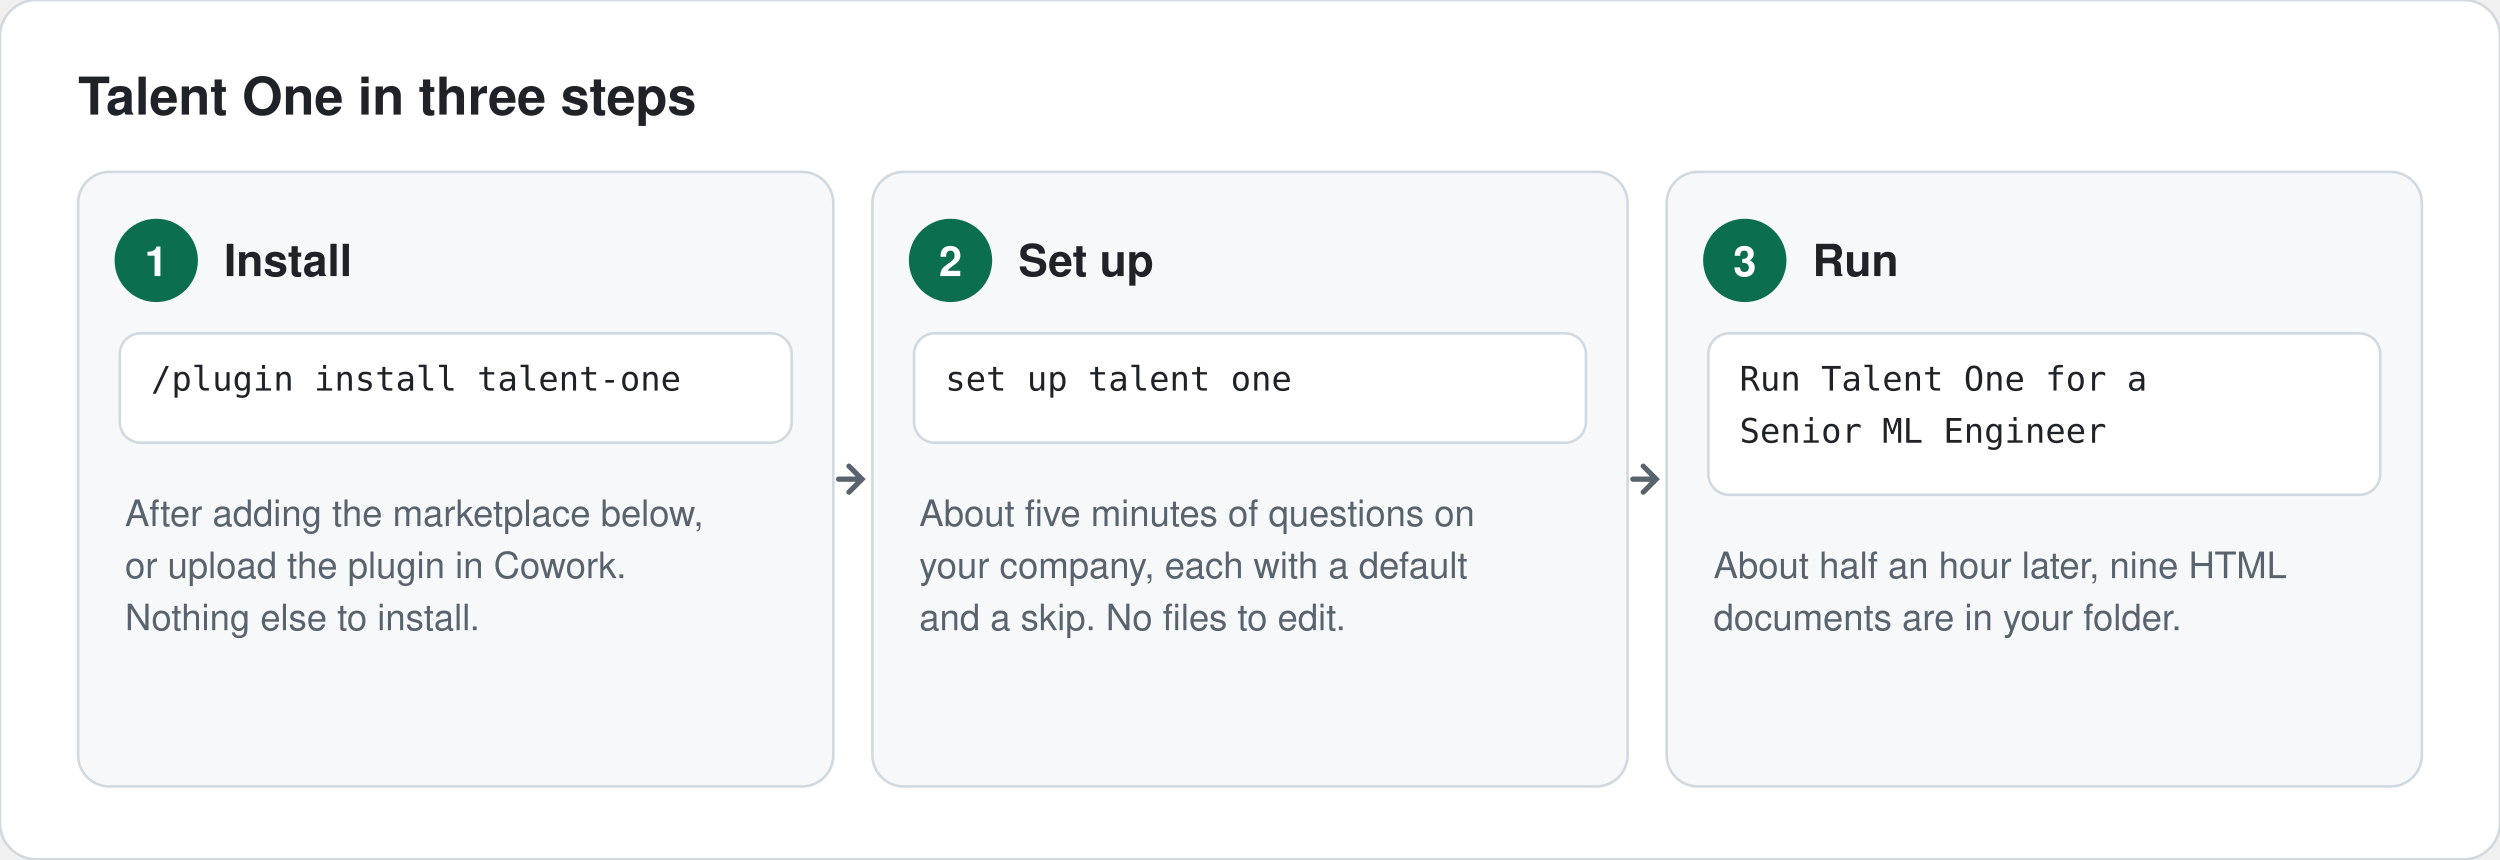
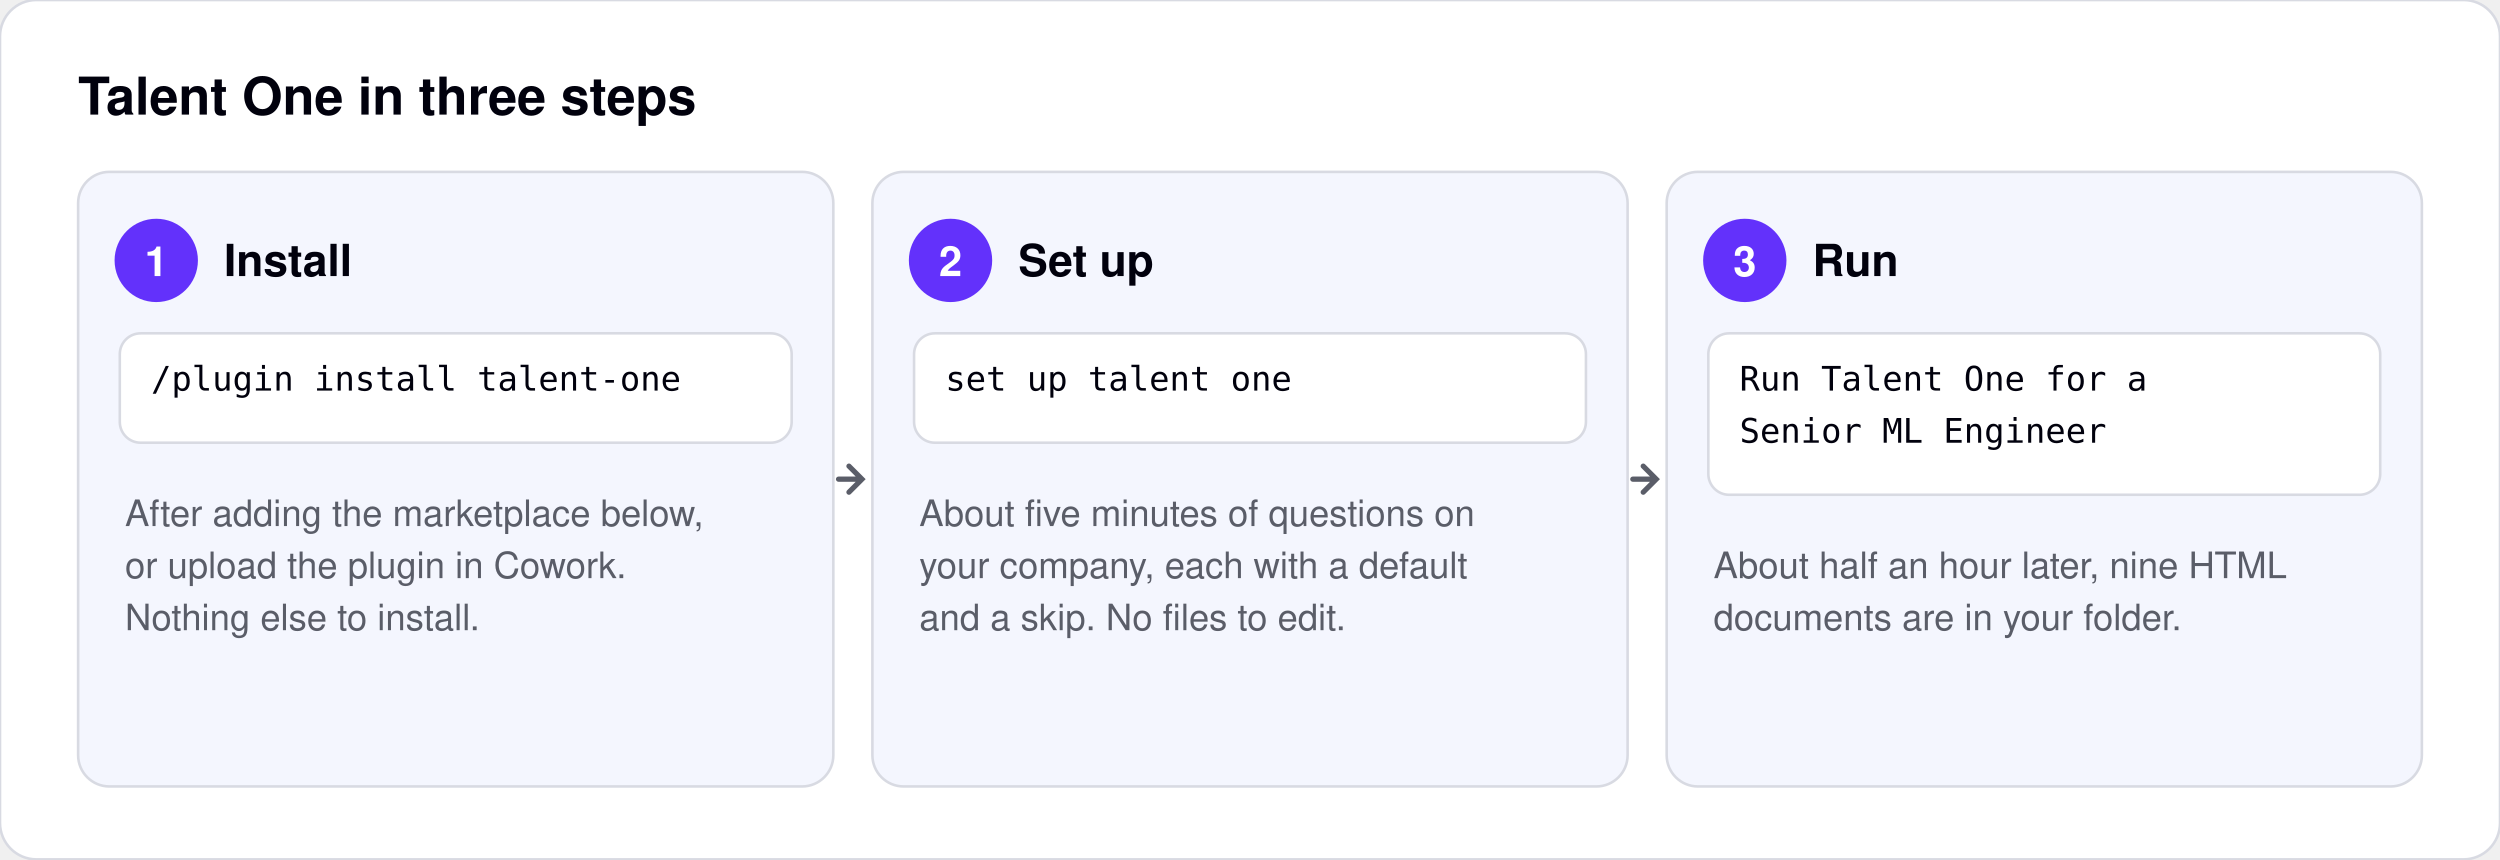
<svg xmlns="http://www.w3.org/2000/svg" viewBox="0 0 960 330" width="960" height="330" role="img" aria-label="Talent One in three steps">
-   <rect width="960" height="330" rx="14" fill="#ffffff" stroke="#d1d9e0" />
-   <text x="30" y="44" font-size="20" fill="#1f2328" font-weight="700" font-family="-apple-system,Segoe UI,Helvetica,Arial,sans-serif" text-anchor="start">Talent One in three steps</text>
-   <rect x="30" y="66" width="290" height="236" rx="12" fill="#f6f8fa" stroke="#d1d9e0" />
-   <circle cx="60" cy="100" r="16" fill="#0b6e4f" />
+   <rect width="960" height="330" rx="14" fill="#ffffff" stroke="#D8DAE2" />
+   <text x="30" y="44" font-size="20" fill="#01010D" font-weight="700" font-family="-apple-system,Segoe UI,Helvetica,Arial,sans-serif" text-anchor="start">Talent One in three steps</text>
+   <rect x="30" y="66" width="290" height="236" rx="12" fill="#F4F6FE" stroke="#D8DAE2" />
+   <circle cx="60" cy="100" r="16" fill="#6331FB" />
  <text x="60" y="106" font-size="16" fill="#ffffff" font-weight="700" font-family="-apple-system,Segoe UI,Helvetica,Arial,sans-serif" text-anchor="middle">1</text>
-   <text x="86" y="106" font-size="17" fill="#1f2328" font-weight="700" font-family="-apple-system,Segoe UI,Helvetica,Arial,sans-serif" text-anchor="start">Install</text>
-   <rect x="46" y="128" width="258" height="42" rx="8" fill="#ffffff" stroke="#d1d9e0" />
-   <text x="58" y="150" font-size="13" fill="#1f2328" font-weight="400" font-family="ui-monospace,Consolas,Menlo,monospace" text-anchor="start">/plugin install talent-one</text>
-   <text x="48" y="202" font-size="14" fill="#59636e" font-weight="400" font-family="-apple-system,Segoe UI,Helvetica,Arial,sans-serif" text-anchor="start">After adding the marketplace below,</text>
-   <text x="48" y="222" font-size="14" fill="#59636e" font-weight="400" font-family="-apple-system,Segoe UI,Helvetica,Arial,sans-serif" text-anchor="start">or upload the plugin in Cowork.</text>
-   <text x="48" y="242" font-size="14" fill="#59636e" font-weight="400" font-family="-apple-system,Segoe UI,Helvetica,Arial,sans-serif" text-anchor="start">Nothing else to install.</text>
-   <path d="M322 184 h9 m-5 -5 l5 5 l-5 5" stroke="#59636e" stroke-width="2" fill="none" stroke-linecap="round" />
-   <rect x="335" y="66" width="290" height="236" rx="12" fill="#f6f8fa" stroke="#d1d9e0" />
-   <circle cx="365" cy="100" r="16" fill="#0b6e4f" />
+   <text x="86" y="106" font-size="17" fill="#01010D" font-weight="700" font-family="-apple-system,Segoe UI,Helvetica,Arial,sans-serif" text-anchor="start">Install</text>
+   <rect x="46" y="128" width="258" height="42" rx="8" fill="#ffffff" stroke="#D8DAE2" />
+   <text x="58" y="150" font-size="13" fill="#01010D" font-weight="400" font-family="ui-monospace,Consolas,Menlo,monospace" text-anchor="start">/plugin install talent-one</text>
+   <text x="48" y="202" font-size="14" fill="#5A5D68" font-weight="400" font-family="-apple-system,Segoe UI,Helvetica,Arial,sans-serif" text-anchor="start">After adding the marketplace below,</text>
+   <text x="48" y="222" font-size="14" fill="#5A5D68" font-weight="400" font-family="-apple-system,Segoe UI,Helvetica,Arial,sans-serif" text-anchor="start">or upload the plugin in Cowork.</text>
+   <text x="48" y="242" font-size="14" fill="#5A5D68" font-weight="400" font-family="-apple-system,Segoe UI,Helvetica,Arial,sans-serif" text-anchor="start">Nothing else to install.</text>
+   <path d="M322 184 h9 m-5 -5 l5 5 l-5 5" stroke="#5A5D68" stroke-width="2" fill="none" stroke-linecap="round" />
+   <rect x="335" y="66" width="290" height="236" rx="12" fill="#F4F6FE" stroke="#D8DAE2" />
+   <circle cx="365" cy="100" r="16" fill="#6331FB" />
  <text x="365" y="106" font-size="16" fill="#ffffff" font-weight="700" font-family="-apple-system,Segoe UI,Helvetica,Arial,sans-serif" text-anchor="middle">2</text>
-   <text x="391" y="106" font-size="17" fill="#1f2328" font-weight="700" font-family="-apple-system,Segoe UI,Helvetica,Arial,sans-serif" text-anchor="start">Set up</text>
-   <rect x="351" y="128" width="258" height="42" rx="8" fill="#ffffff" stroke="#d1d9e0" />
-   <text x="363" y="150" font-size="13" fill="#1f2328" font-weight="400" font-family="ui-monospace,Consolas,Menlo,monospace" text-anchor="start">set up talent one</text>
-   <text x="353" y="202" font-size="14" fill="#59636e" font-weight="400" font-family="-apple-system,Segoe UI,Helvetica,Arial,sans-serif" text-anchor="start">About five minutes of questions on</text>
-   <text x="353" y="222" font-size="14" fill="#59636e" font-weight="400" font-family="-apple-system,Segoe UI,Helvetica,Arial,sans-serif" text-anchor="start">your company, each with a default</text>
-   <text x="353" y="242" font-size="14" fill="#59636e" font-weight="400" font-family="-apple-system,Segoe UI,Helvetica,Arial,sans-serif" text-anchor="start">and a skip. No files to edit.</text>
-   <path d="M627 184 h9 m-5 -5 l5 5 l-5 5" stroke="#59636e" stroke-width="2" fill="none" stroke-linecap="round" />
-   <rect x="640" y="66" width="290" height="236" rx="12" fill="#f6f8fa" stroke="#d1d9e0" />
-   <circle cx="670" cy="100" r="16" fill="#0b6e4f" />
+   <text x="391" y="106" font-size="17" fill="#01010D" font-weight="700" font-family="-apple-system,Segoe UI,Helvetica,Arial,sans-serif" text-anchor="start">Set up</text>
+   <rect x="351" y="128" width="258" height="42" rx="8" fill="#ffffff" stroke="#D8DAE2" />
+   <text x="363" y="150" font-size="13" fill="#01010D" font-weight="400" font-family="ui-monospace,Consolas,Menlo,monospace" text-anchor="start">set up talent one</text>
+   <text x="353" y="202" font-size="14" fill="#5A5D68" font-weight="400" font-family="-apple-system,Segoe UI,Helvetica,Arial,sans-serif" text-anchor="start">About five minutes of questions on</text>
+   <text x="353" y="222" font-size="14" fill="#5A5D68" font-weight="400" font-family="-apple-system,Segoe UI,Helvetica,Arial,sans-serif" text-anchor="start">your company, each with a default</text>
+   <text x="353" y="242" font-size="14" fill="#5A5D68" font-weight="400" font-family="-apple-system,Segoe UI,Helvetica,Arial,sans-serif" text-anchor="start">and a skip. No files to edit.</text>
+   <path d="M627 184 h9 m-5 -5 l5 5 l-5 5" stroke="#5A5D68" stroke-width="2" fill="none" stroke-linecap="round" />
+   <rect x="640" y="66" width="290" height="236" rx="12" fill="#F4F6FE" stroke="#D8DAE2" />
+   <circle cx="670" cy="100" r="16" fill="#6331FB" />
  <text x="670" y="106" font-size="16" fill="#ffffff" font-weight="700" font-family="-apple-system,Segoe UI,Helvetica,Arial,sans-serif" text-anchor="middle">3</text>
-   <text x="696" y="106" font-size="17" fill="#1f2328" font-weight="700" font-family="-apple-system,Segoe UI,Helvetica,Arial,sans-serif" text-anchor="start">Run</text>
-   <rect x="656" y="128" width="258" height="62" rx="8" fill="#ffffff" stroke="#d1d9e0" />
-   <text x="668" y="150" font-size="13" fill="#1f2328" font-weight="400" font-family="ui-monospace,Consolas,Menlo,monospace" text-anchor="start">Run Talent One for a</text>
-   <text x="668" y="170" font-size="13" fill="#1f2328" font-weight="400" font-family="ui-monospace,Consolas,Menlo,monospace" text-anchor="start">  Senior ML Engineer</text>
-   <text x="658" y="222" font-size="14" fill="#59636e" font-weight="400" font-family="-apple-system,Segoe UI,Helvetica,Arial,sans-serif" text-anchor="start">About half an hour later, nine HTML</text>
-   <text x="658" y="242" font-size="14" fill="#59636e" font-weight="400" font-family="-apple-system,Segoe UI,Helvetica,Arial,sans-serif" text-anchor="start">documents are in your folder.</text>
+   <text x="696" y="106" font-size="17" fill="#01010D" font-weight="700" font-family="-apple-system,Segoe UI,Helvetica,Arial,sans-serif" text-anchor="start">Run</text>
+   <rect x="656" y="128" width="258" height="62" rx="8" fill="#ffffff" stroke="#D8DAE2" />
+   <text x="668" y="150" font-size="13" fill="#01010D" font-weight="400" font-family="ui-monospace,Consolas,Menlo,monospace" text-anchor="start">Run Talent One for a</text>
+   <text x="668" y="170" font-size="13" fill="#01010D" font-weight="400" font-family="ui-monospace,Consolas,Menlo,monospace" text-anchor="start">  Senior ML Engineer</text>
+   <text x="658" y="222" font-size="14" fill="#5A5D68" font-weight="400" font-family="-apple-system,Segoe UI,Helvetica,Arial,sans-serif" text-anchor="start">About half an hour later, nine HTML</text>
+   <text x="658" y="242" font-size="14" fill="#5A5D68" font-weight="400" font-family="-apple-system,Segoe UI,Helvetica,Arial,sans-serif" text-anchor="start">documents are in your folder.</text>
</svg>
